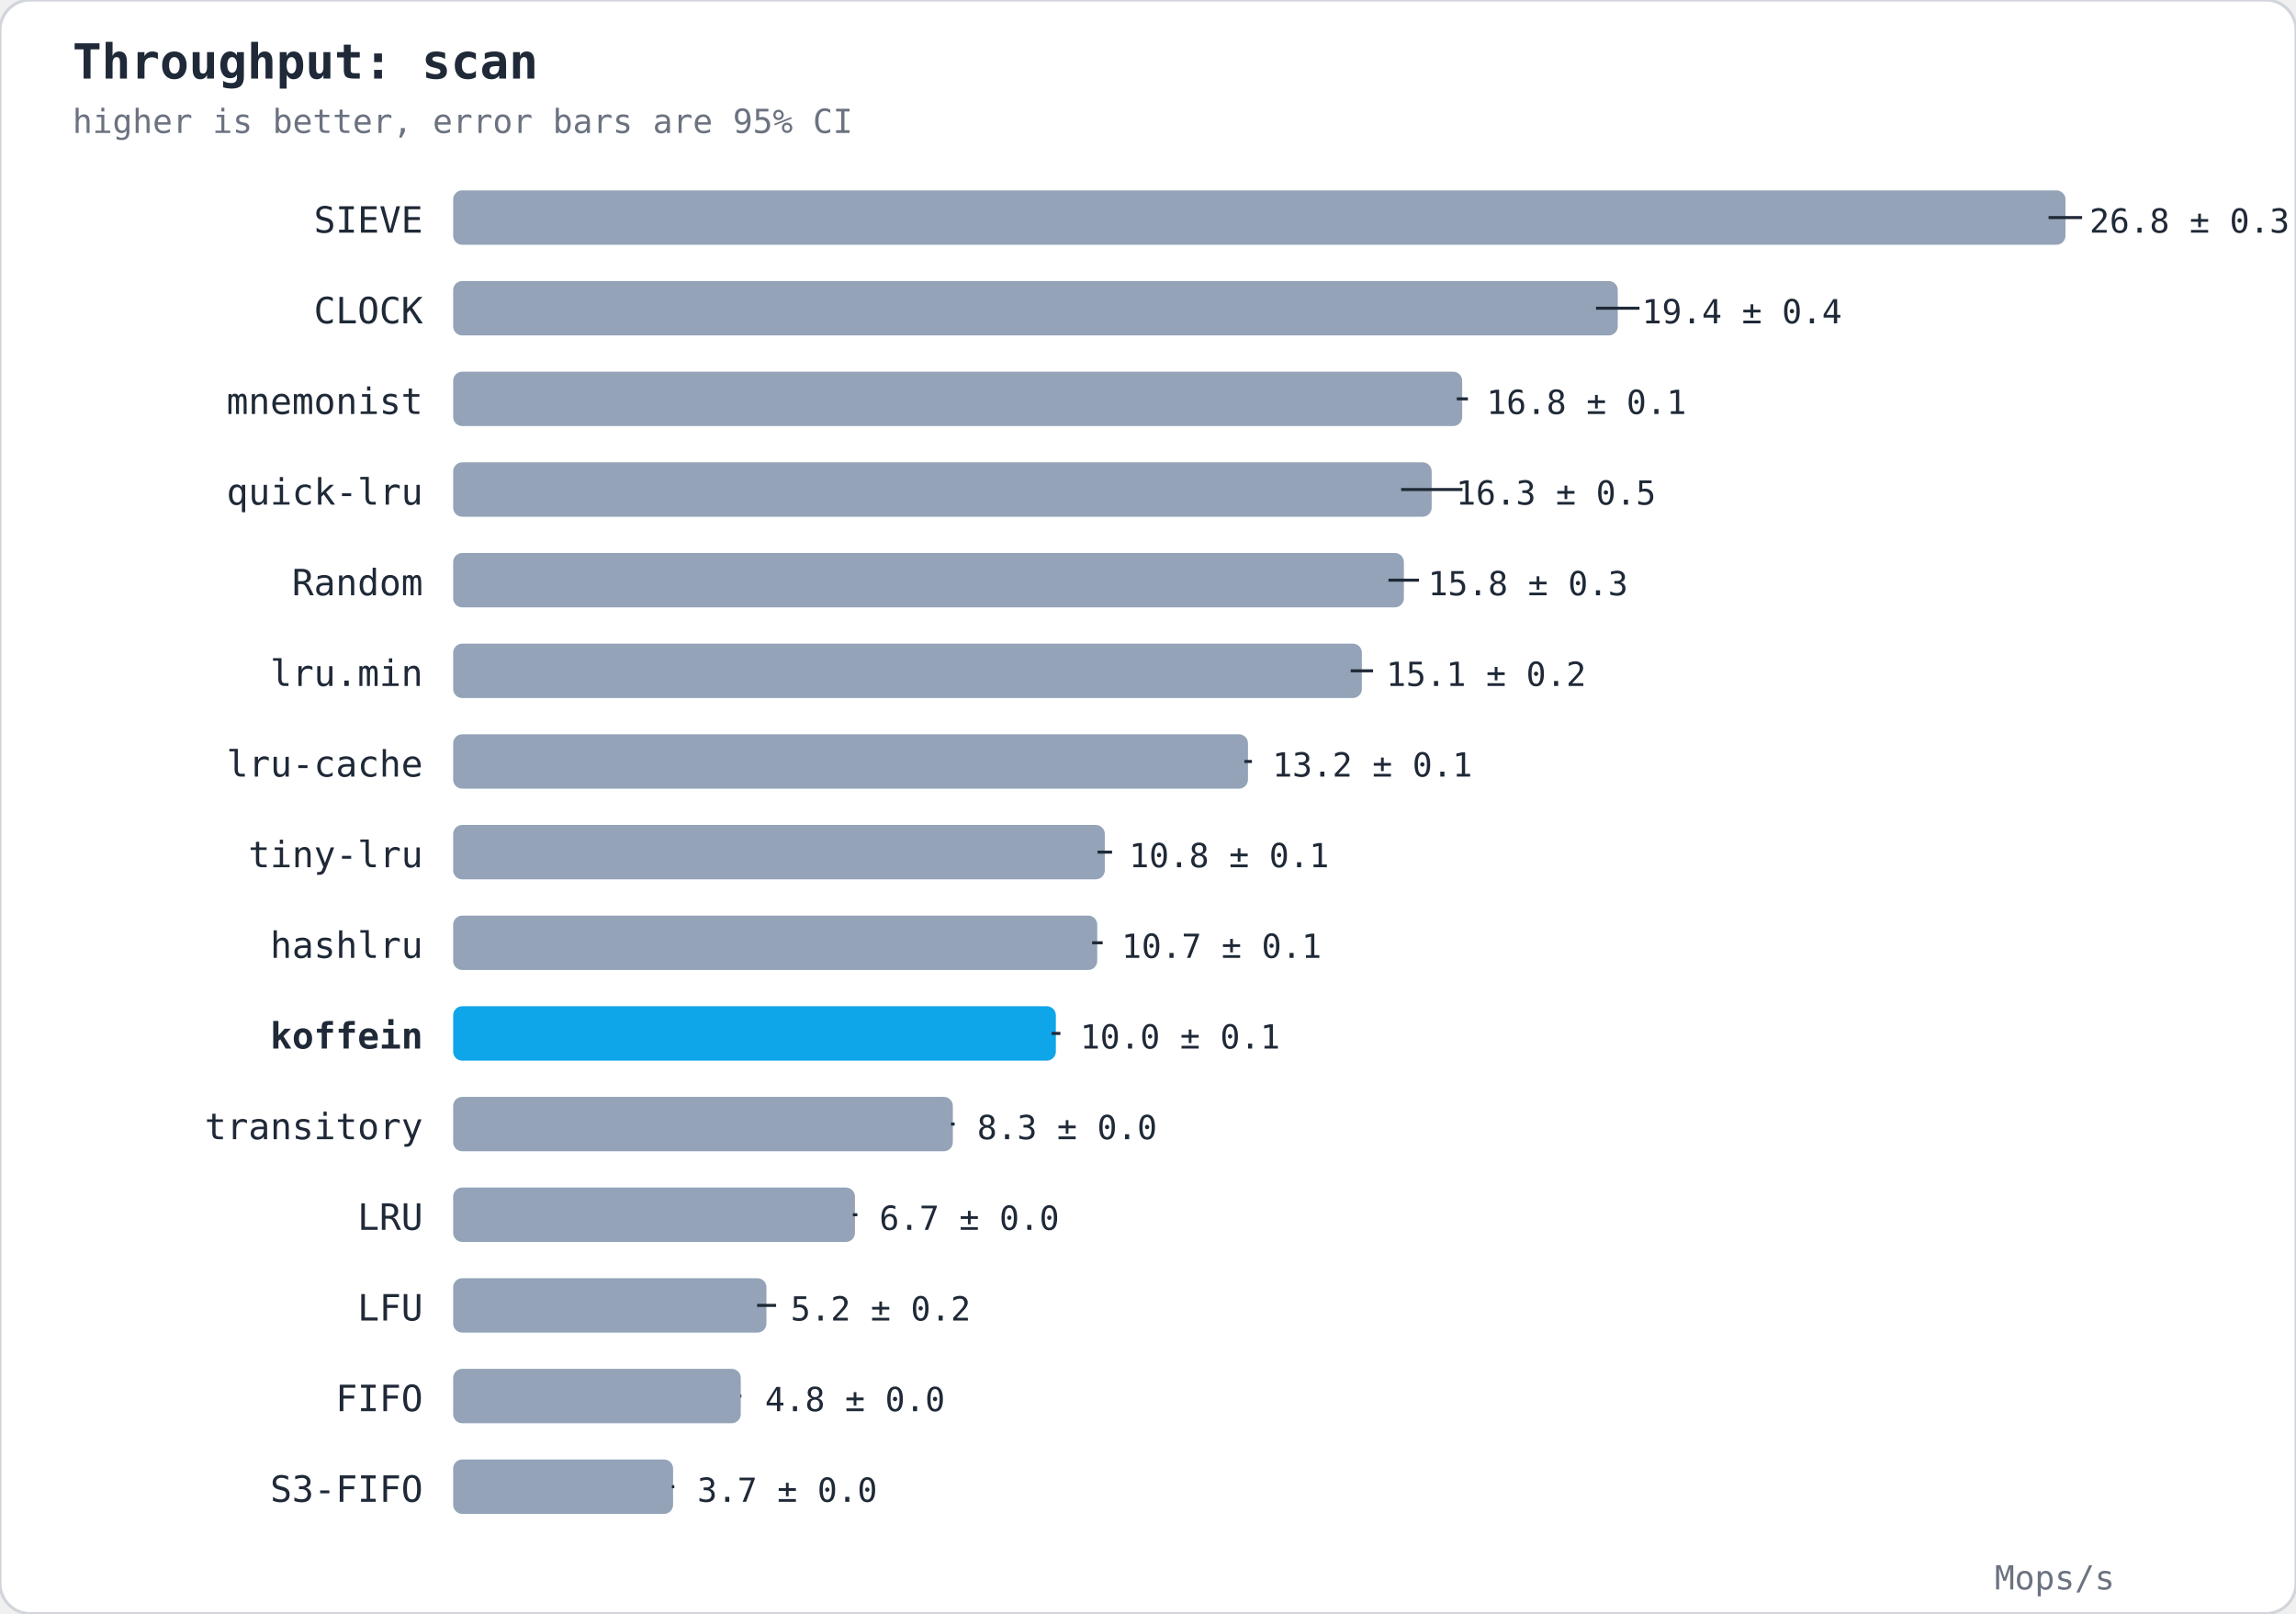
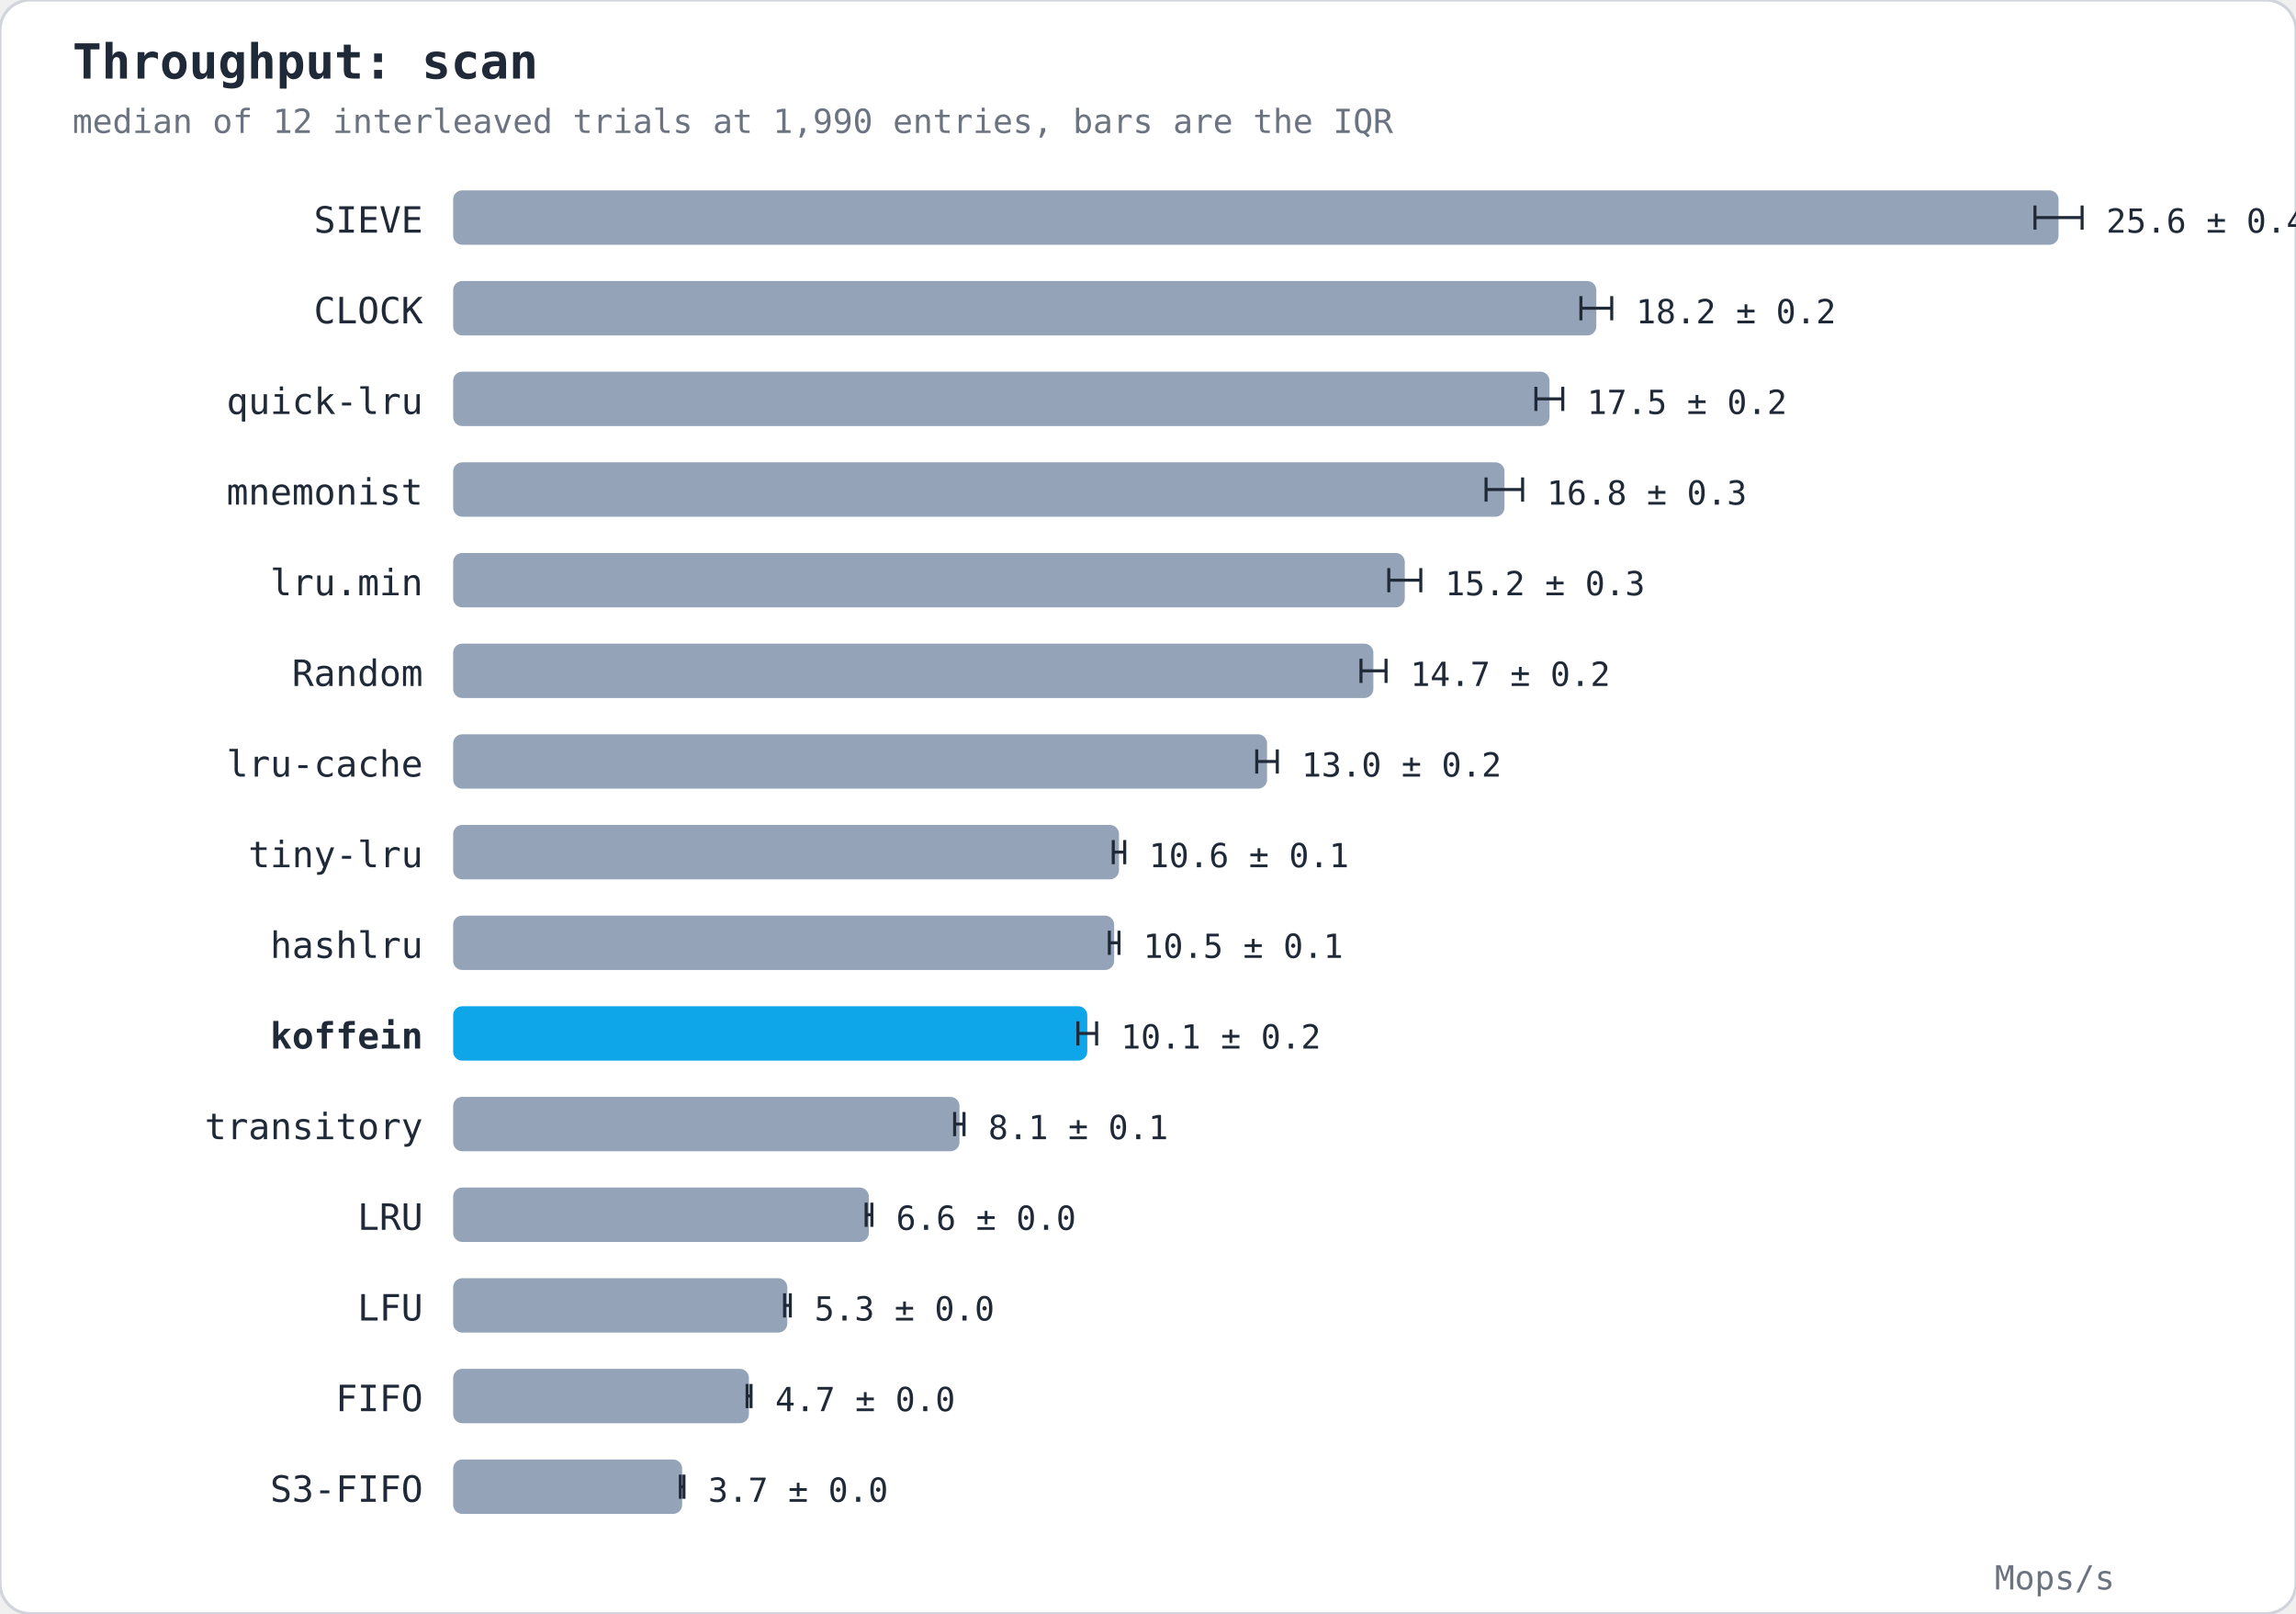
<svg xmlns="http://www.w3.org/2000/svg" viewBox="0 0 760 534" width="760" height="534" role="img">
  <rect x="0" y="0" width="760" height="534" rx="10" fill="#ffffff" stroke="#d1d5db" />
  <text x="24" y="26" font-family="ui-monospace,monospace" font-size="16" font-weight="700" fill="#1f2937">Throughput: scan</text>
-   <text x="24" y="44" font-family="ui-monospace,monospace" font-size="11" fill="#6b7280">higher is better, error bars are 95% CI</text>
+   <text x="24" y="44" font-family="ui-monospace,monospace" font-size="11" fill="#6b7280">median of 12 interleaved trials at 1,990 entries, bars are the IQR</text>
  <text x="140" y="77" text-anchor="end" font-family="ui-monospace,monospace" font-size="12" font-weight="400" fill="#1f2937">SIEVE</text>
-   <rect x="150" y="63" width="533.7" height="18" rx="3" fill="#94a3b8" />
-   <line x1="678.1" y1="72" x2="689.2" y2="72" stroke="#1f2937" stroke-width="1" />
-   <text x="691.651" y="77" font-family="ui-monospace,monospace" font-size="11" fill="#1f2937">26.8 ± 0.3</text>
+   <rect x="150" y="63" width="531.4" height="18" rx="3" fill="#94a3b8" />
+   <line x1="673.6" y1="72" x2="689.2" y2="72" stroke="#1f2937" stroke-width="1" />
+   <line x1="673.6" y1="68" x2="673.6" y2="76" stroke="#1f2937" stroke-width="1" />
+   <line x1="689.2" y1="68" x2="689.2" y2="76" stroke="#1f2937" stroke-width="1" />
+   <text x="697.2" y="77" font-family="ui-monospace,monospace" font-size="11" fill="#1f2937">25.6 ± 0.4</text>
  <text x="140" y="107" text-anchor="end" font-family="ui-monospace,monospace" font-size="12" font-weight="400" fill="#1f2937">CLOCK</text>
-   <rect x="150" y="93" width="385.5" height="18" rx="3" fill="#94a3b8" />
-   <line x1="528.3" y1="102" x2="542.7" y2="102" stroke="#1f2937" stroke-width="1" />
-   <text x="543.477" y="107" font-family="ui-monospace,monospace" font-size="11" fill="#1f2937">19.4 ± 0.4</text>
-   <text x="140" y="137" text-anchor="end" font-family="ui-monospace,monospace" font-size="12" font-weight="400" fill="#1f2937">mnemonist</text>
-   <rect x="150" y="123" width="334.0" height="18" rx="3" fill="#94a3b8" />
-   <line x1="482.2" y1="132" x2="485.9" y2="132" stroke="#1f2937" stroke-width="1" />
-   <text x="492.003" y="137" font-family="ui-monospace,monospace" font-size="11" fill="#1f2937">16.8 ± 0.1</text>
-   <text x="140" y="167" text-anchor="end" font-family="ui-monospace,monospace" font-size="12" font-weight="400" fill="#1f2937">quick-lru</text>
-   <rect x="150" y="153" width="323.9" height="18" rx="3" fill="#94a3b8" />
-   <line x1="463.8" y1="162" x2="484.1" y2="162" stroke="#1f2937" stroke-width="1" />
-   <text x="481.911" y="167" font-family="ui-monospace,monospace" font-size="11" fill="#1f2937">16.3 ± 0.5</text>
-   <text x="140" y="197" text-anchor="end" font-family="ui-monospace,monospace" font-size="12" font-weight="400" fill="#1f2937">Random</text>
-   <rect x="150" y="183" width="314.7" height="18" rx="3" fill="#94a3b8" />
-   <line x1="459.6" y1="192" x2="469.7" y2="192" stroke="#1f2937" stroke-width="1" />
-   <text x="472.662" y="197" font-family="ui-monospace,monospace" font-size="11" fill="#1f2937">15.8 ± 0.3</text>
-   <text x="140" y="227" text-anchor="end" font-family="ui-monospace,monospace" font-size="12" font-weight="400" fill="#1f2937">lru.min</text>
-   <rect x="150" y="213" width="300.8" height="18" rx="3" fill="#94a3b8" />
-   <line x1="447.1" y1="222" x2="454.5" y2="222" stroke="#1f2937" stroke-width="1" />
-   <text x="458.796" y="227" font-family="ui-monospace,monospace" font-size="11" fill="#1f2937">15.1 ± 0.2</text>
+   <rect x="150" y="93" width="378.4" height="18" rx="3" fill="#94a3b8" />
+   <line x1="523.3" y1="102" x2="533.5" y2="102" stroke="#1f2937" stroke-width="1" />
+   <line x1="523.3" y1="98" x2="523.3" y2="106" stroke="#1f2937" stroke-width="1" />
+   <line x1="533.5" y1="98" x2="533.5" y2="106" stroke="#1f2937" stroke-width="1" />
+   <text x="541.5" y="107" font-family="ui-monospace,monospace" font-size="11" fill="#1f2937">18.2 ± 0.2</text>
+   <text x="140" y="137" text-anchor="end" font-family="ui-monospace,monospace" font-size="12" font-weight="400" fill="#1f2937">quick-lru</text>
+   <rect x="150" y="123" width="362.9" height="18" rx="3" fill="#94a3b8" />
+   <line x1="508.4" y1="132" x2="517.3" y2="132" stroke="#1f2937" stroke-width="1" />
+   <line x1="508.4" y1="128" x2="508.4" y2="136" stroke="#1f2937" stroke-width="1" />
+   <line x1="517.3" y1="128" x2="517.3" y2="136" stroke="#1f2937" stroke-width="1" />
+   <text x="525.3" y="137" font-family="ui-monospace,monospace" font-size="11" fill="#1f2937">17.5 ± 0.2</text>
+   <text x="140" y="167" text-anchor="end" font-family="ui-monospace,monospace" font-size="12" font-weight="400" fill="#1f2937">mnemonist</text>
+   <rect x="150" y="153" width="348.0" height="18" rx="3" fill="#94a3b8" />
+   <line x1="491.9" y1="162" x2="504.0" y2="162" stroke="#1f2937" stroke-width="1" />
+   <line x1="491.9" y1="158" x2="491.9" y2="166" stroke="#1f2937" stroke-width="1" />
+   <line x1="504.0" y1="158" x2="504.0" y2="166" stroke="#1f2937" stroke-width="1" />
+   <text x="512.0" y="167" font-family="ui-monospace,monospace" font-size="11" fill="#1f2937">16.8 ± 0.3</text>
+   <text x="140" y="197" text-anchor="end" font-family="ui-monospace,monospace" font-size="12" font-weight="400" fill="#1f2937">lru.min</text>
+   <rect x="150" y="183" width="315.0" height="18" rx="3" fill="#94a3b8" />
+   <line x1="459.7" y1="192" x2="470.3" y2="192" stroke="#1f2937" stroke-width="1" />
+   <line x1="459.7" y1="188" x2="459.7" y2="196" stroke="#1f2937" stroke-width="1" />
+   <line x1="470.3" y1="188" x2="470.3" y2="196" stroke="#1f2937" stroke-width="1" />
+   <text x="478.3" y="197" font-family="ui-monospace,monospace" font-size="11" fill="#1f2937">15.2 ± 0.3</text>
+   <text x="140" y="227" text-anchor="end" font-family="ui-monospace,monospace" font-size="12" font-weight="400" fill="#1f2937">Random</text>
+   <rect x="150" y="213" width="304.6" height="18" rx="3" fill="#94a3b8" />
+   <line x1="450.5" y1="222" x2="458.8" y2="222" stroke="#1f2937" stroke-width="1" />
+   <line x1="450.5" y1="218" x2="450.5" y2="226" stroke="#1f2937" stroke-width="1" />
+   <line x1="458.8" y1="218" x2="458.8" y2="226" stroke="#1f2937" stroke-width="1" />
+   <text x="466.8" y="227" font-family="ui-monospace,monospace" font-size="11" fill="#1f2937">14.7 ± 0.2</text>
  <text x="140" y="257" text-anchor="end" font-family="ui-monospace,monospace" font-size="12" font-weight="400" fill="#1f2937">lru-cache</text>
-   <rect x="150" y="243" width="263.1" height="18" rx="3" fill="#94a3b8" />
-   <line x1="411.9" y1="252" x2="414.4" y2="252" stroke="#1f2937" stroke-width="1" />
-   <text x="421.149" y="257" font-family="ui-monospace,monospace" font-size="11" fill="#1f2937">13.2 ± 0.1</text>
+   <rect x="150" y="243" width="269.4" height="18" rx="3" fill="#94a3b8" />
+   <line x1="416.0" y1="252" x2="422.8" y2="252" stroke="#1f2937" stroke-width="1" />
+   <line x1="416.0" y1="248" x2="416.0" y2="256" stroke="#1f2937" stroke-width="1" />
+   <line x1="422.8" y1="248" x2="422.8" y2="256" stroke="#1f2937" stroke-width="1" />
+   <text x="430.8" y="257" font-family="ui-monospace,monospace" font-size="11" fill="#1f2937">13.0 ± 0.2</text>
  <text x="140" y="287" text-anchor="end" font-family="ui-monospace,monospace" font-size="12" font-weight="400" fill="#1f2937">tiny-lru</text>
-   <rect x="150" y="273" width="215.7" height="18" rx="3" fill="#94a3b8" />
-   <line x1="363.3" y1="282" x2="368.1" y2="282" stroke="#1f2937" stroke-width="1" />
-   <text x="373.727" y="287" font-family="ui-monospace,monospace" font-size="11" fill="#1f2937">10.8 ± 0.1</text>
+   <rect x="150" y="273" width="220.4" height="18" rx="3" fill="#94a3b8" />
+   <line x1="368.5" y1="282" x2="372.3" y2="282" stroke="#1f2937" stroke-width="1" />
+   <line x1="368.5" y1="278" x2="368.5" y2="286" stroke="#1f2937" stroke-width="1" />
+   <line x1="372.3" y1="278" x2="372.3" y2="286" stroke="#1f2937" stroke-width="1" />
+   <text x="380.3" y="287" font-family="ui-monospace,monospace" font-size="11" fill="#1f2937">10.6 ± 0.1</text>
  <text x="140" y="317" text-anchor="end" font-family="ui-monospace,monospace" font-size="12" font-weight="400" fill="#1f2937">hashlru</text>
-   <rect x="150" y="303" width="213.2" height="18" rx="3" fill="#94a3b8" />
-   <line x1="361.5" y1="312" x2="365.0" y2="312" stroke="#1f2937" stroke-width="1" />
-   <text x="371.231" y="317" font-family="ui-monospace,monospace" font-size="11" fill="#1f2937">10.7 ± 0.1</text>
+   <rect x="150" y="303" width="218.8" height="18" rx="3" fill="#94a3b8" />
+   <line x1="367.2" y1="312" x2="370.4" y2="312" stroke="#1f2937" stroke-width="1" />
+   <line x1="367.2" y1="308" x2="367.2" y2="316" stroke="#1f2937" stroke-width="1" />
+   <line x1="370.4" y1="308" x2="370.4" y2="316" stroke="#1f2937" stroke-width="1" />
+   <text x="378.4" y="317" font-family="ui-monospace,monospace" font-size="11" fill="#1f2937">10.5 ± 0.1</text>
  <text x="140" y="347" text-anchor="end" font-family="ui-monospace,monospace" font-size="12" font-weight="700" fill="#1f2937">koffein</text>
-   <rect x="150" y="333" width="199.5" height="18" rx="3" fill="#0ea5e9" />
-   <line x1="348.1" y1="342" x2="351.0" y2="342" stroke="#1f2937" stroke-width="1" />
-   <text x="357.509" y="347" font-family="ui-monospace,monospace" font-size="11" fill="#1f2937">10.0 ± 0.1</text>
+   <rect x="150" y="333" width="209.9" height="18" rx="3" fill="#0ea5e9" />
+   <line x1="356.8" y1="342" x2="363.0" y2="342" stroke="#1f2937" stroke-width="1" />
+   <line x1="356.8" y1="338" x2="356.8" y2="346" stroke="#1f2937" stroke-width="1" />
+   <line x1="363.0" y1="338" x2="363.0" y2="346" stroke="#1f2937" stroke-width="1" />
+   <text x="371.0" y="347" font-family="ui-monospace,monospace" font-size="11" fill="#1f2937">10.1 ± 0.2</text>
  <text x="140" y="377" text-anchor="end" font-family="ui-monospace,monospace" font-size="12" font-weight="400" fill="#1f2937">transitory</text>
-   <rect x="150" y="363" width="165.4" height="18" rx="3" fill="#94a3b8" />
-   <line x1="314.8" y1="372" x2="316.0" y2="372" stroke="#1f2937" stroke-width="1" />
-   <text x="323.416" y="377" font-family="ui-monospace,monospace" font-size="11" fill="#1f2937">8.3 ± 0.0</text>
+   <rect x="150" y="363" width="167.6" height="18" rx="3" fill="#94a3b8" />
+   <line x1="316.0" y1="372" x2="319.1" y2="372" stroke="#1f2937" stroke-width="1" />
+   <line x1="316.0" y1="368" x2="316.0" y2="376" stroke="#1f2937" stroke-width="1" />
+   <line x1="319.1" y1="368" x2="319.1" y2="376" stroke="#1f2937" stroke-width="1" />
+   <text x="327.1" y="377" font-family="ui-monospace,monospace" font-size="11" fill="#1f2937">8.1 ± 0.1</text>
  <text x="140" y="407" text-anchor="end" font-family="ui-monospace,monospace" font-size="12" font-weight="400" fill="#1f2937">LRU</text>
-   <rect x="150" y="393" width="133.0" height="18" rx="3" fill="#94a3b8" />
-   <line x1="282.3" y1="402" x2="283.8" y2="402" stroke="#1f2937" stroke-width="1" />
-   <text x="291.043" y="407" font-family="ui-monospace,monospace" font-size="11" fill="#1f2937">6.7 ± 0.0</text>
+   <rect x="150" y="393" width="137.6" height="18" rx="3" fill="#94a3b8" />
+   <line x1="286.7" y1="402" x2="288.6" y2="402" stroke="#1f2937" stroke-width="1" />
+   <line x1="286.7" y1="398" x2="286.7" y2="406" stroke="#1f2937" stroke-width="1" />
+   <line x1="288.6" y1="398" x2="288.6" y2="406" stroke="#1f2937" stroke-width="1" />
+   <text x="296.6" y="407" font-family="ui-monospace,monospace" font-size="11" fill="#1f2937">6.6 ± 0.0</text>
  <text x="140" y="437" text-anchor="end" font-family="ui-monospace,monospace" font-size="12" font-weight="400" fill="#1f2937">LFU</text>
-   <rect x="150" y="423" width="103.7" height="18" rx="3" fill="#94a3b8" />
-   <line x1="250.6" y1="432" x2="256.9" y2="432" stroke="#1f2937" stroke-width="1" />
-   <text x="261.711" y="437" font-family="ui-monospace,monospace" font-size="11" fill="#1f2937">5.2 ± 0.2</text>
+   <rect x="150" y="423" width="110.6" height="18" rx="3" fill="#94a3b8" />
+   <line x1="259.7" y1="432" x2="261.6" y2="432" stroke="#1f2937" stroke-width="1" />
+   <line x1="259.7" y1="428" x2="259.7" y2="436" stroke="#1f2937" stroke-width="1" />
+   <line x1="261.6" y1="428" x2="261.6" y2="436" stroke="#1f2937" stroke-width="1" />
+   <text x="269.6" y="437" font-family="ui-monospace,monospace" font-size="11" fill="#1f2937">5.3 ± 0.0</text>
  <text x="140" y="467" text-anchor="end" font-family="ui-monospace,monospace" font-size="12" font-weight="400" fill="#1f2937">FIFO</text>
-   <rect x="150" y="453" width="95.2" height="18" rx="3" fill="#94a3b8" />
-   <line x1="245.1" y1="462" x2="245.4" y2="462" stroke="#1f2937" stroke-width="1" />
-   <text x="253.221" y="467" font-family="ui-monospace,monospace" font-size="11" fill="#1f2937">4.8 ± 0.0</text>
+   <rect x="150" y="453" width="97.9" height="18" rx="3" fill="#94a3b8" />
+   <line x1="247.3" y1="462" x2="248.6" y2="462" stroke="#1f2937" stroke-width="1" />
+   <line x1="247.3" y1="458" x2="247.3" y2="466" stroke="#1f2937" stroke-width="1" />
+   <line x1="248.6" y1="458" x2="248.6" y2="466" stroke="#1f2937" stroke-width="1" />
+   <text x="256.6" y="467" font-family="ui-monospace,monospace" font-size="11" fill="#1f2937">4.7 ± 0.0</text>
  <text x="140" y="497" text-anchor="end" font-family="ui-monospace,monospace" font-size="12" font-weight="400" fill="#1f2937">S3-FIFO</text>
-   <rect x="150" y="483" width="72.8" height="18" rx="3" fill="#94a3b8" />
-   <line x1="222.4" y1="492" x2="223.2" y2="492" stroke="#1f2937" stroke-width="1" />
-   <text x="230.797" y="497" font-family="ui-monospace,monospace" font-size="11" fill="#1f2937">3.7 ± 0.0</text>
+   <rect x="150" y="483" width="75.8" height="18" rx="3" fill="#94a3b8" />
+   <line x1="225.2" y1="492" x2="226.4" y2="492" stroke="#1f2937" stroke-width="1" />
+   <line x1="225.2" y1="488" x2="225.2" y2="496" stroke="#1f2937" stroke-width="1" />
+   <line x1="226.4" y1="488" x2="226.4" y2="496" stroke="#1f2937" stroke-width="1" />
+   <text x="234.4" y="497" font-family="ui-monospace,monospace" font-size="11" fill="#1f2937">3.7 ± 0.0</text>
  <text x="700" y="526" text-anchor="end" font-family="ui-monospace,monospace" font-size="11" fill="#6b7280">Mops/s</text>
</svg>
